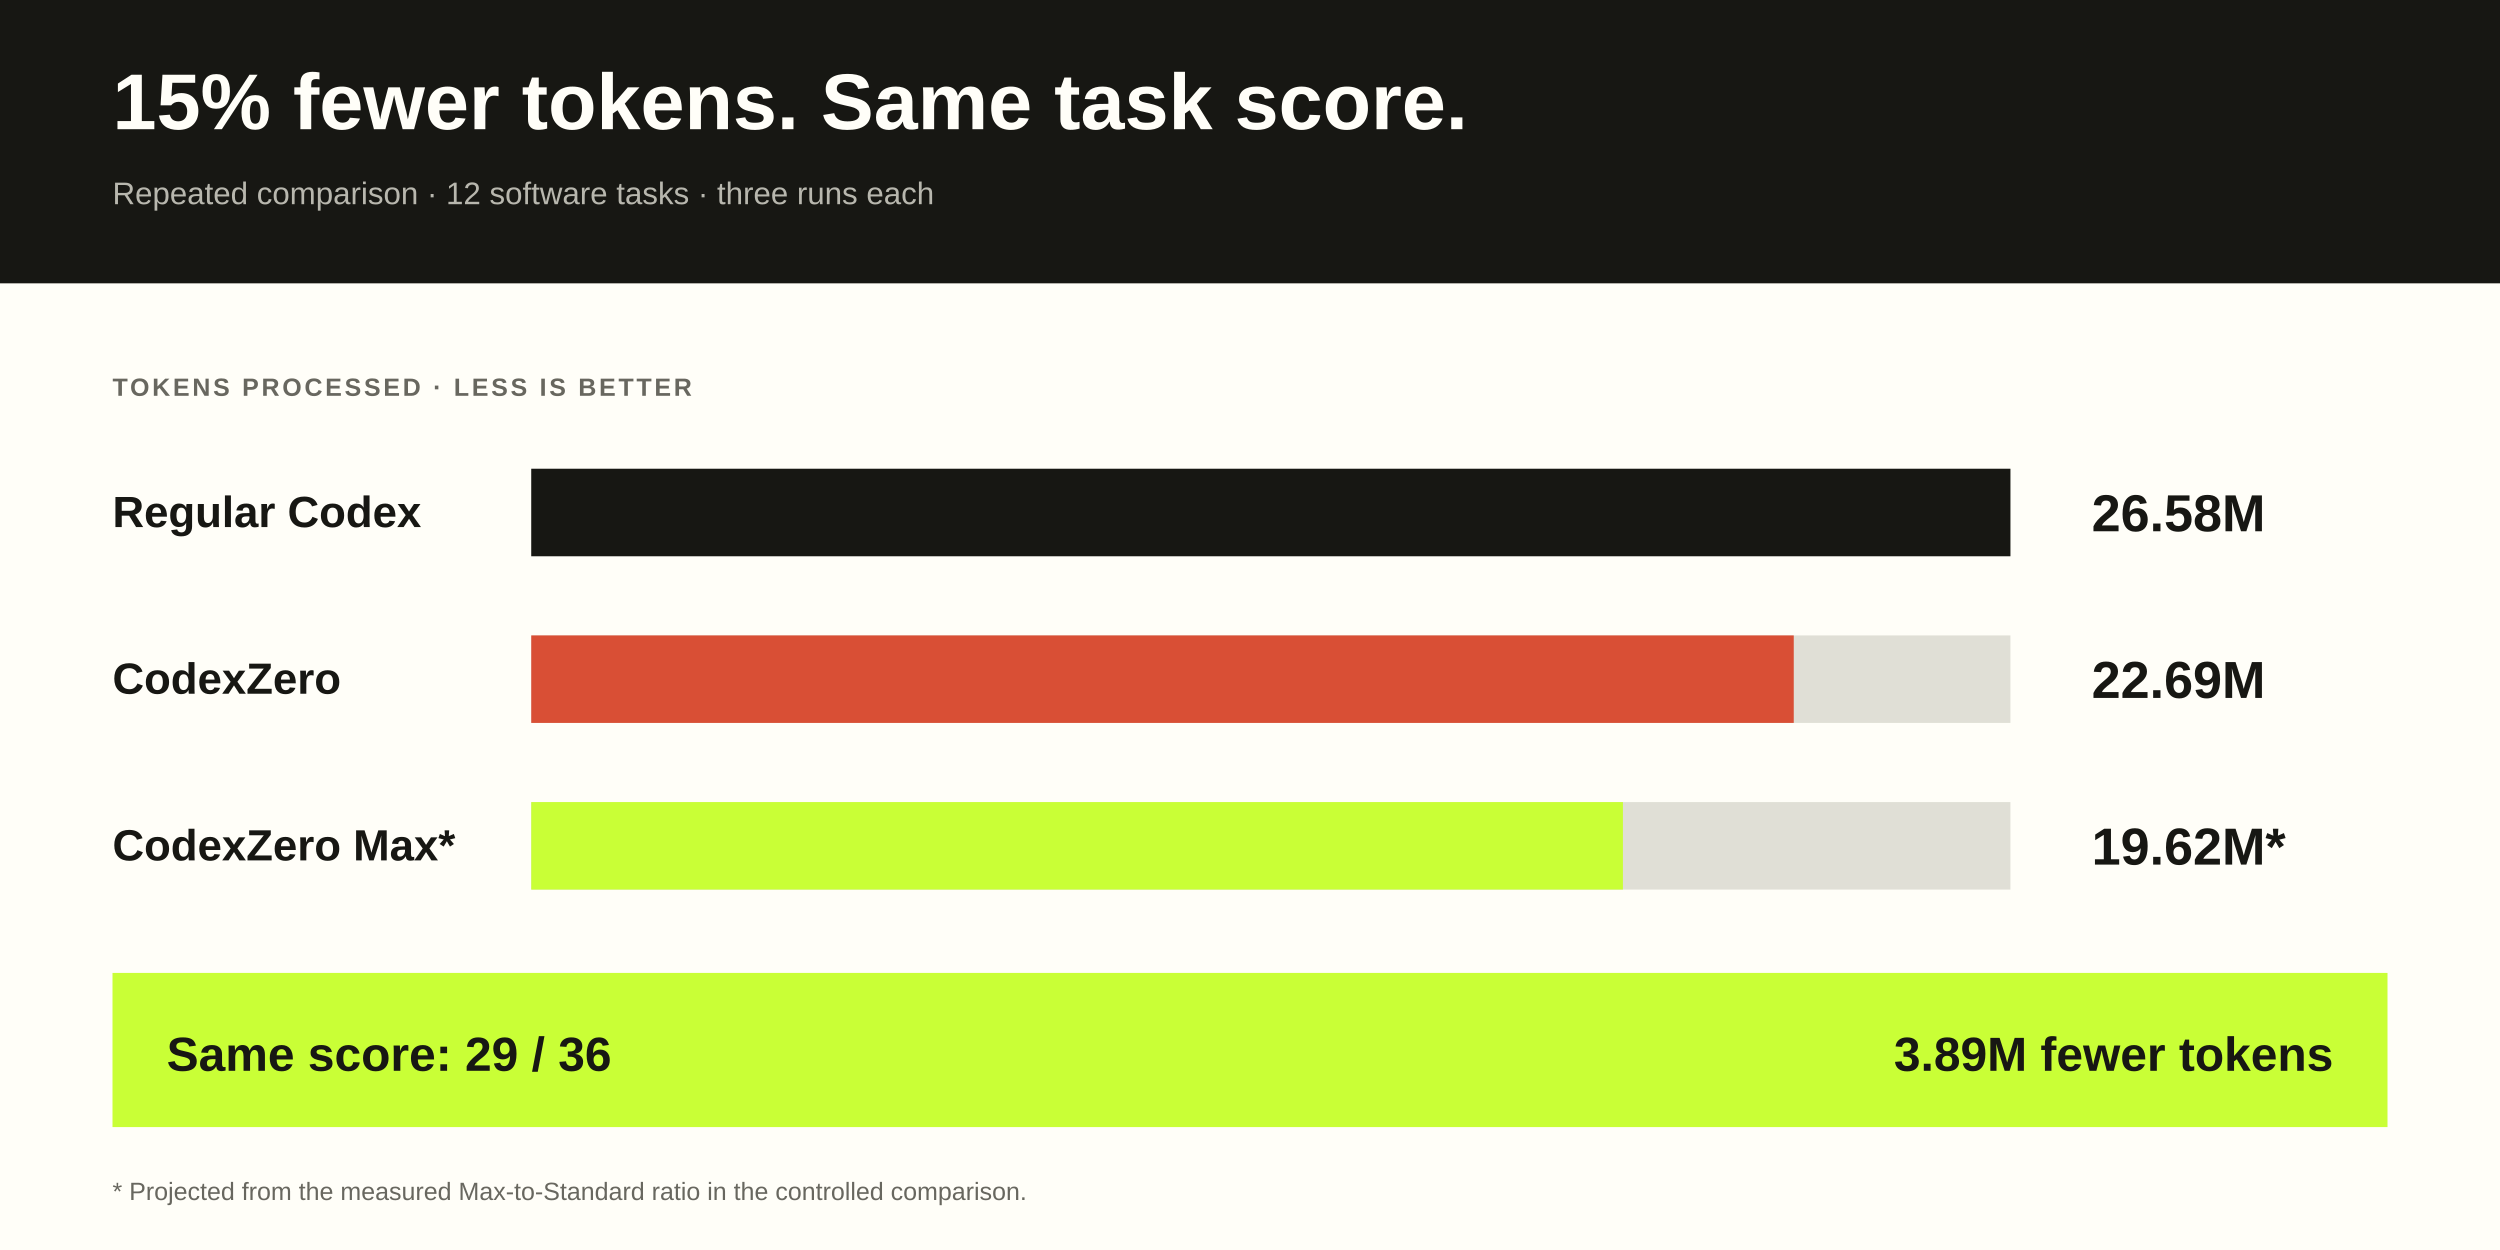
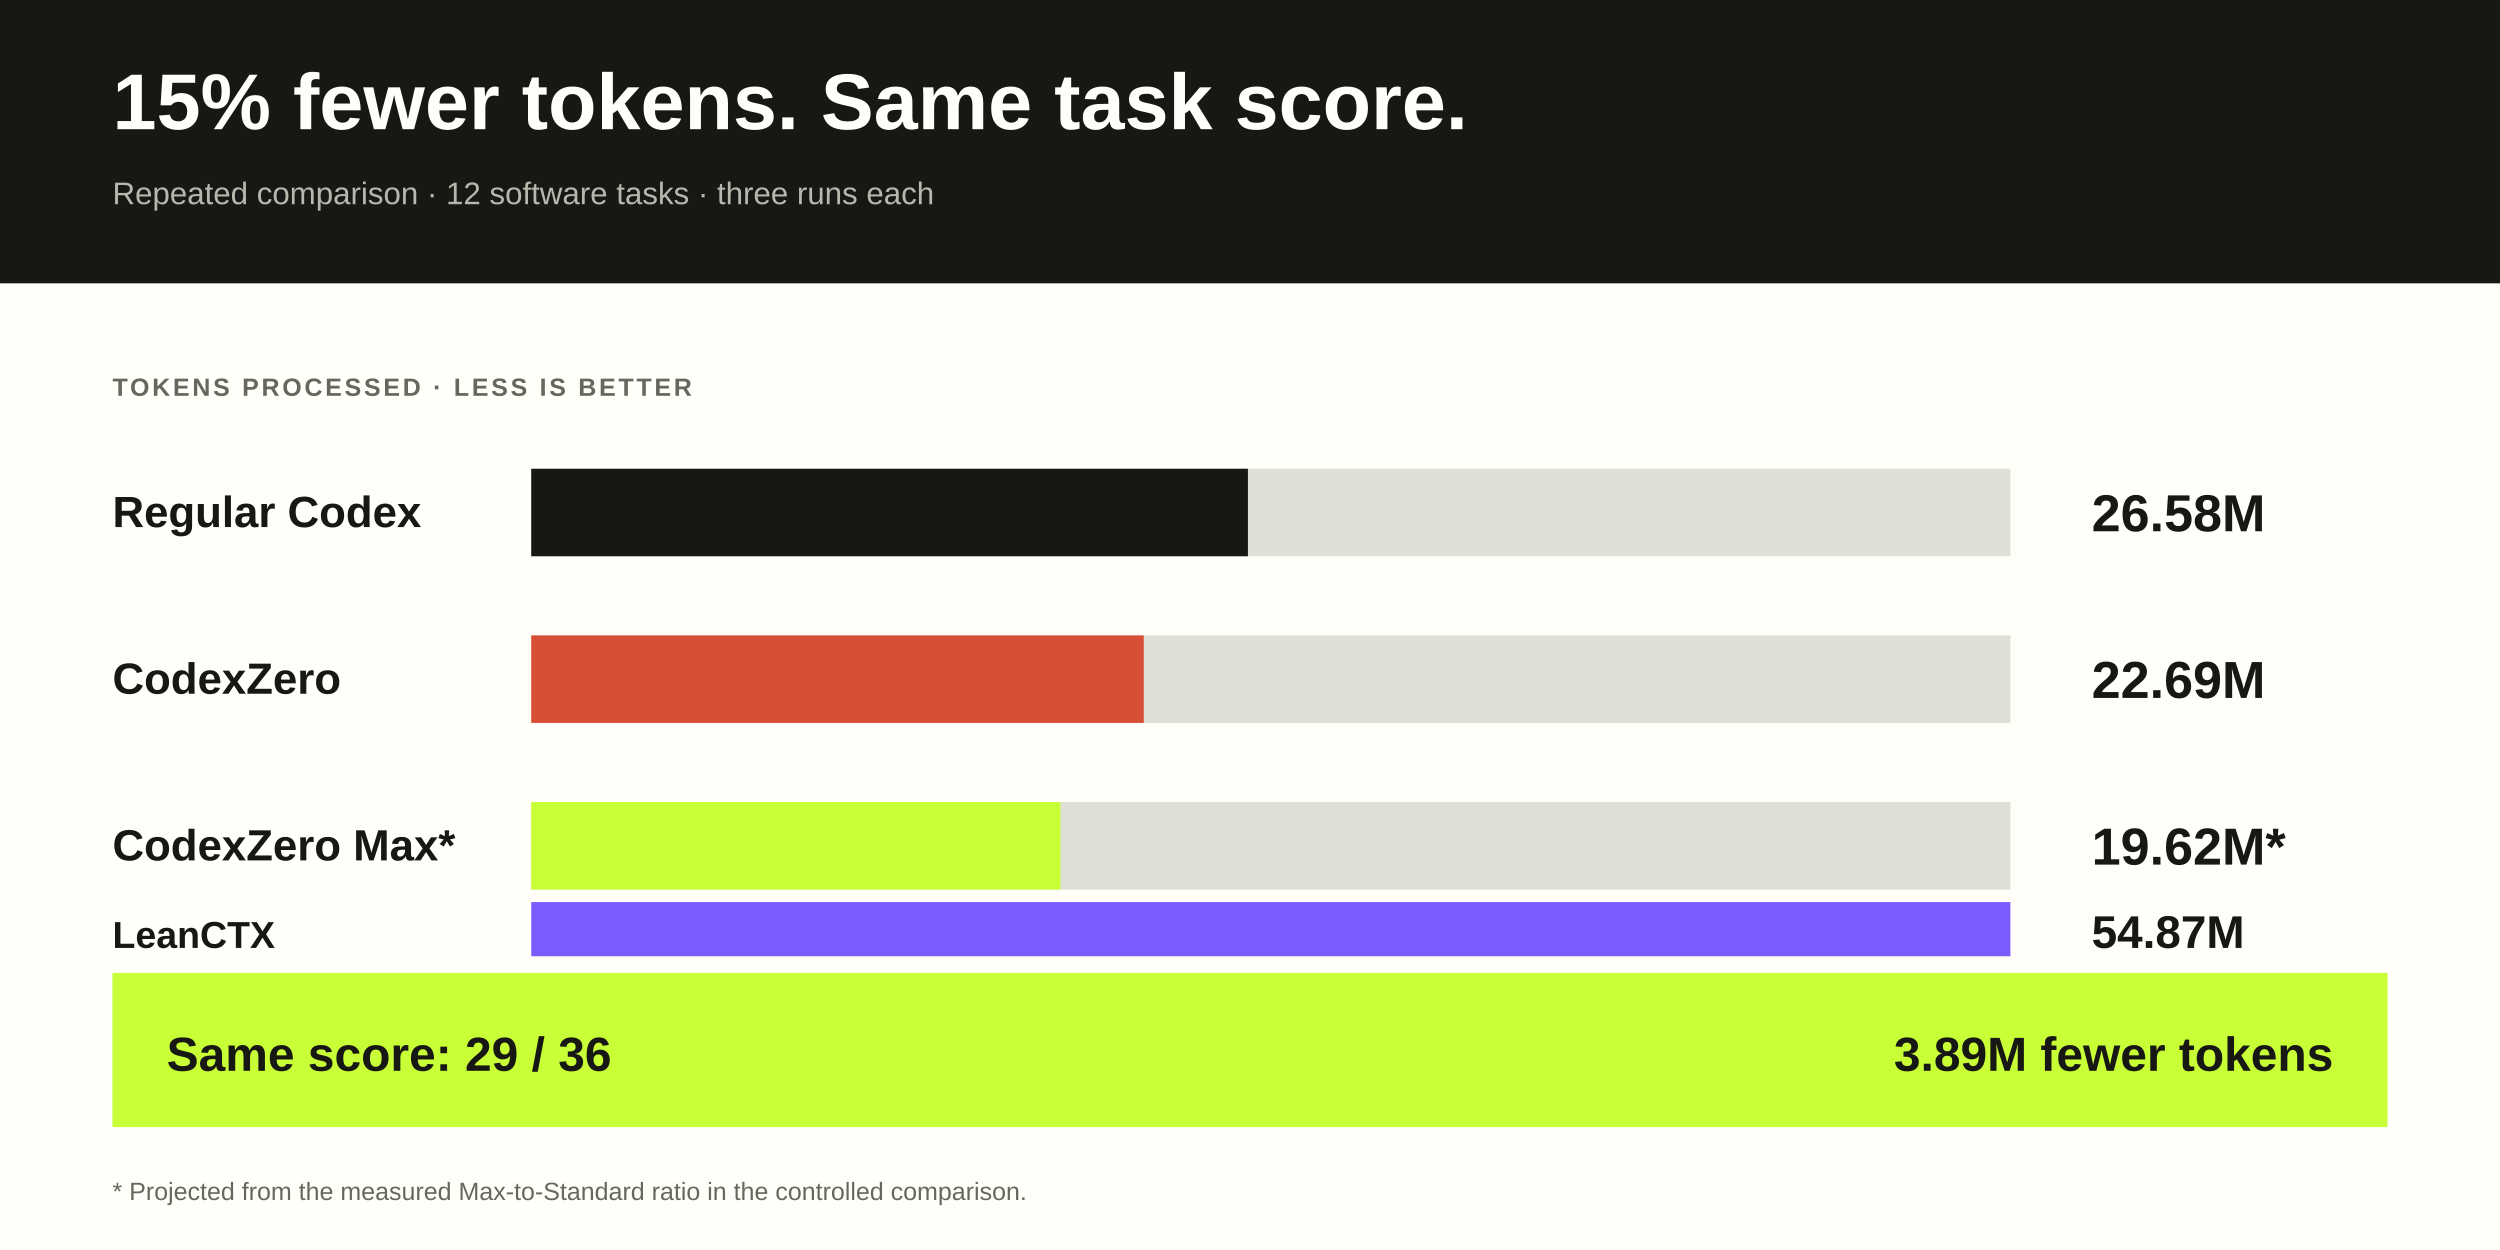
<svg xmlns="http://www.w3.org/2000/svg" width="1200" height="600" viewBox="0 0 1200 600" role="img" aria-labelledby="title desc">
  <rect width="1200" height="600" fill="#fffef8" />
  <rect x="0" y="0" width="1200" height="136" fill="#171713" />
  <text x="54" y="62" fill="#fffef8" font-family="Arial, Helvetica, sans-serif" font-size="38" font-weight="800">15% fewer tokens. Same task score.</text>
  <text x="54" y="98" fill="#b8b7ae" font-family="Arial, Helvetica, sans-serif" font-size="15">Repeated comparison · 12 software tasks · three runs each</text>
  <text x="54" y="190" fill="#68675f" font-family="Arial, Helvetica, sans-serif" font-size="12" font-weight="700" letter-spacing="1.3">TOKENS PROCESSED · LESS IS BETTER</text>
  <text x="54" y="253" fill="#171713" font-family="Arial, Helvetica, sans-serif" font-size="21" font-weight="800">Regular Codex</text>
  <rect x="255" y="225" width="710" height="42" fill="#e0dfd6" />
-   <rect x="255" y="225" width="710" height="42" fill="#171713" />
+   <rect x="255" y="225" width="344" height="42" fill="#171713" />
  <text x="1004" y="255" fill="#171713" font-family="Arial, Helvetica, sans-serif" font-size="25" font-weight="800">26.58M</text>
  <text x="54" y="333" fill="#171713" font-family="Arial, Helvetica, sans-serif" font-size="21" font-weight="800">CodexZero</text>
  <rect x="255" y="305" width="710" height="42" fill="#e0dfd6" />
-   <rect x="255" y="305" width="606" height="42" fill="#d94f35" />
+   <rect x="255" y="305" width="294" height="42" fill="#d94f35" />
  <text x="1004" y="335" fill="#171713" font-family="Arial, Helvetica, sans-serif" font-size="25" font-weight="800">22.69M</text>
  <text x="54" y="413" fill="#171713" font-family="Arial, Helvetica, sans-serif" font-size="21" font-weight="800">CodexZero Max*</text>
  <rect x="255" y="385" width="710" height="42" fill="#e0dfd6" />
-   <rect x="255" y="385" width="524" height="42" fill="#c9ff36" />
+   <rect x="255" y="385" width="254" height="42" fill="#c9ff36" />
  <text x="1004" y="415" fill="#171713" font-family="Arial, Helvetica, sans-serif" font-size="25" font-weight="800">19.62M*</text>
+   <text x="54" y="455" fill="#171713" font-family="Arial, Helvetica, sans-serif" font-size="18" font-weight="800">LeanCTX</text>
+   <rect x="255" y="433" width="710" height="26" fill="#7c5cff" />
+   <text x="1004" y="455" fill="#171713" font-family="Arial, Helvetica, sans-serif" font-size="22" font-weight="800">54.87M</text>
  <rect x="54" y="467" width="1092" height="74" fill="#c9ff36" />
  <text x="80" y="514" fill="#171713" font-family="Arial, Helvetica, sans-serif" font-size="23" font-weight="800">Same score: 29 / 36</text>
  <text x="1120" y="514" fill="#171713" font-family="Arial, Helvetica, sans-serif" font-size="23" font-weight="800" text-anchor="end">3.89M fewer tokens</text>
  <text x="54" y="576" fill="#68675f" font-family="Arial, Helvetica, sans-serif" font-size="12">* Projected from the measured Max-to-Standard ratio in the controlled comparison.</text>
</svg>
